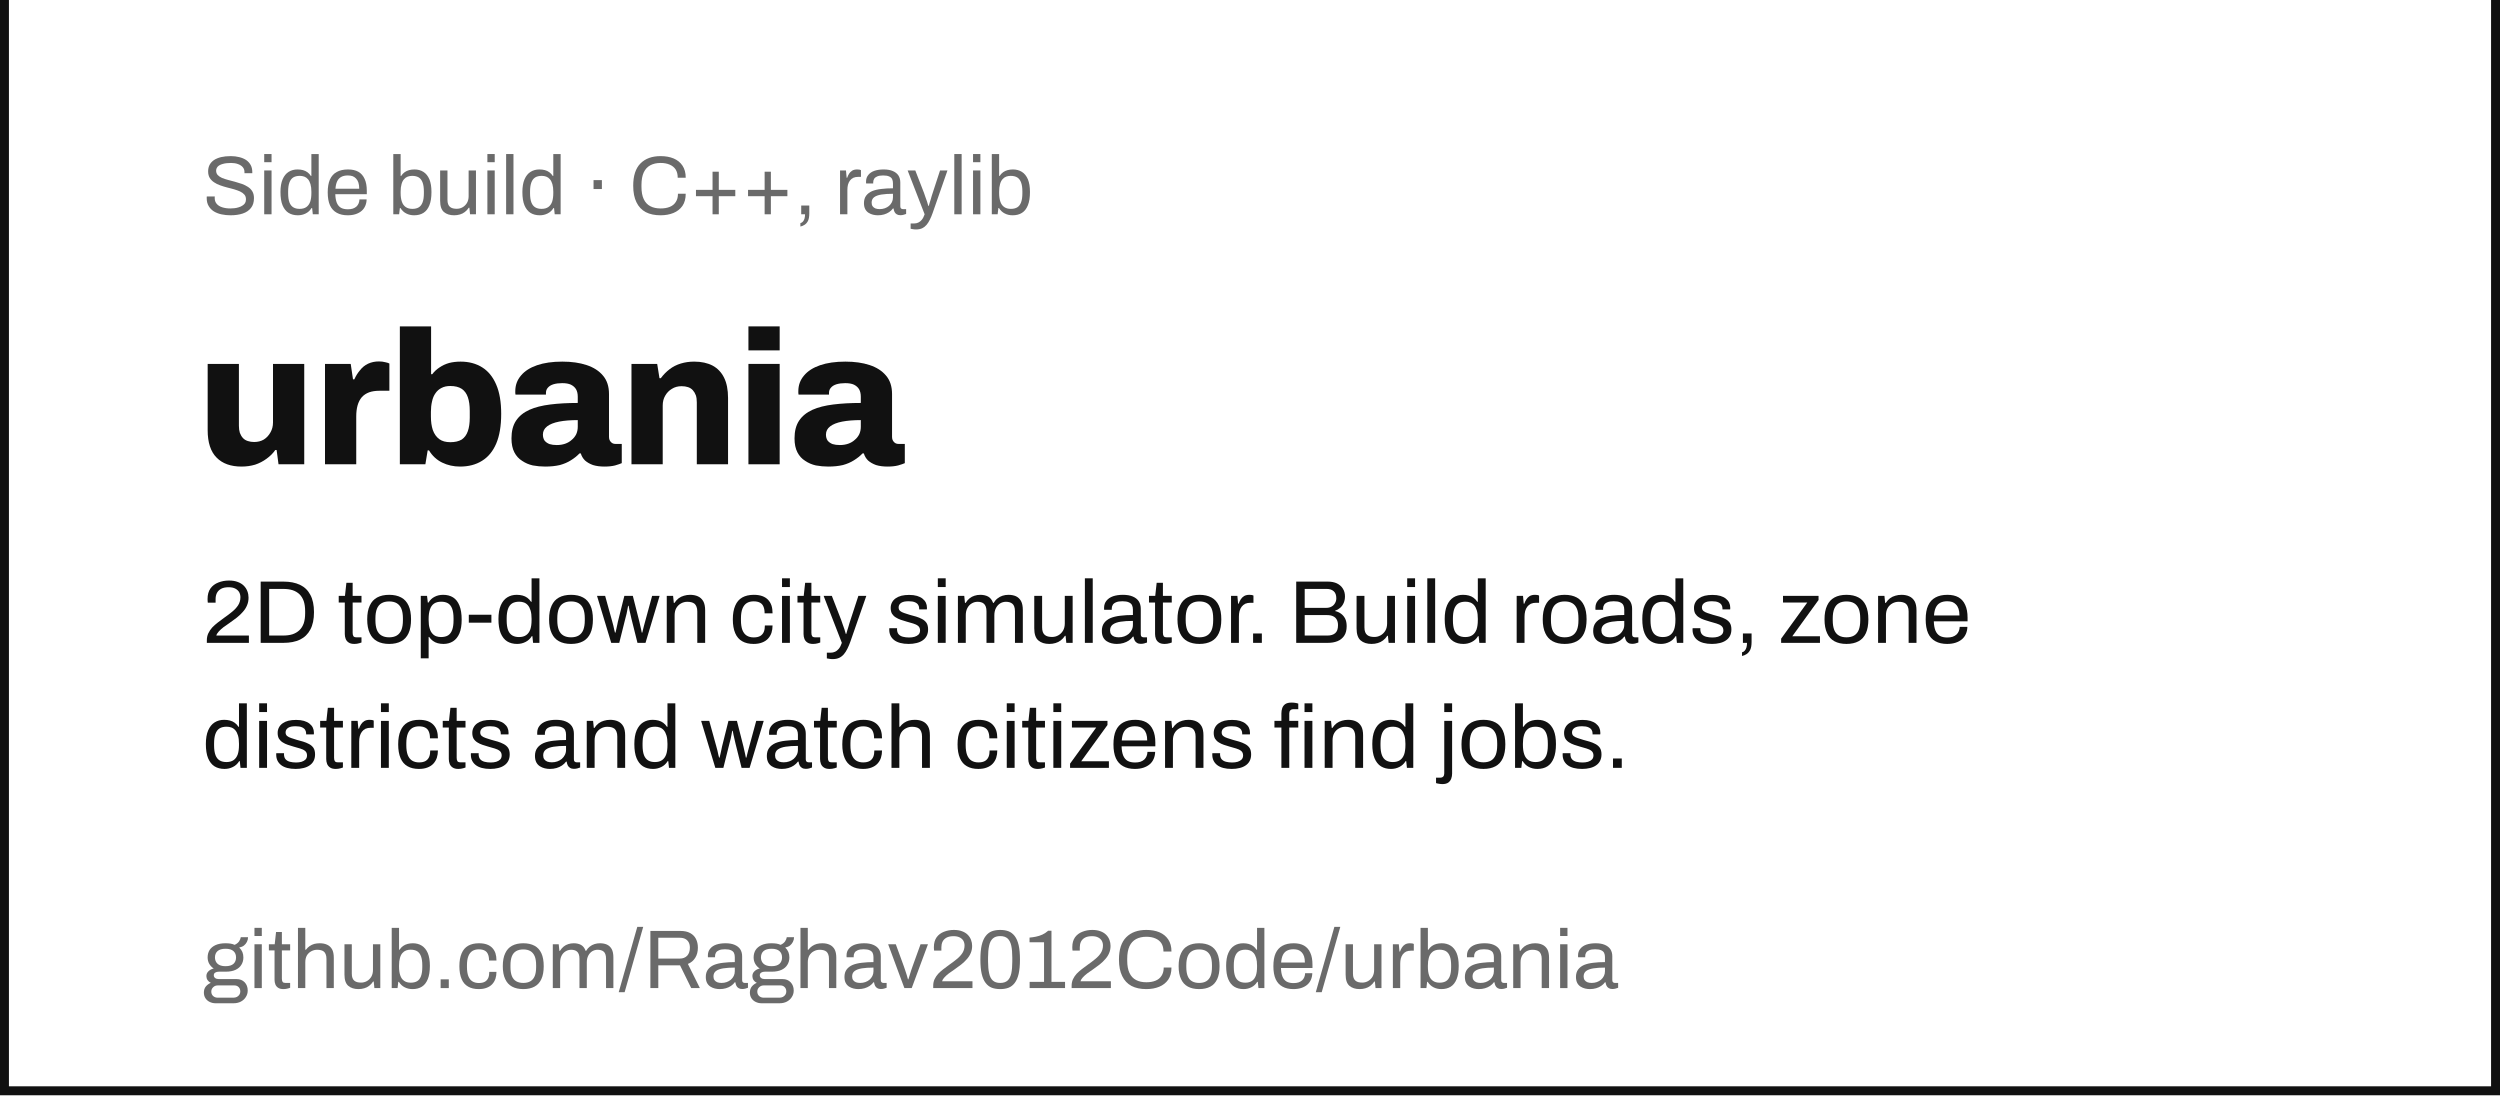
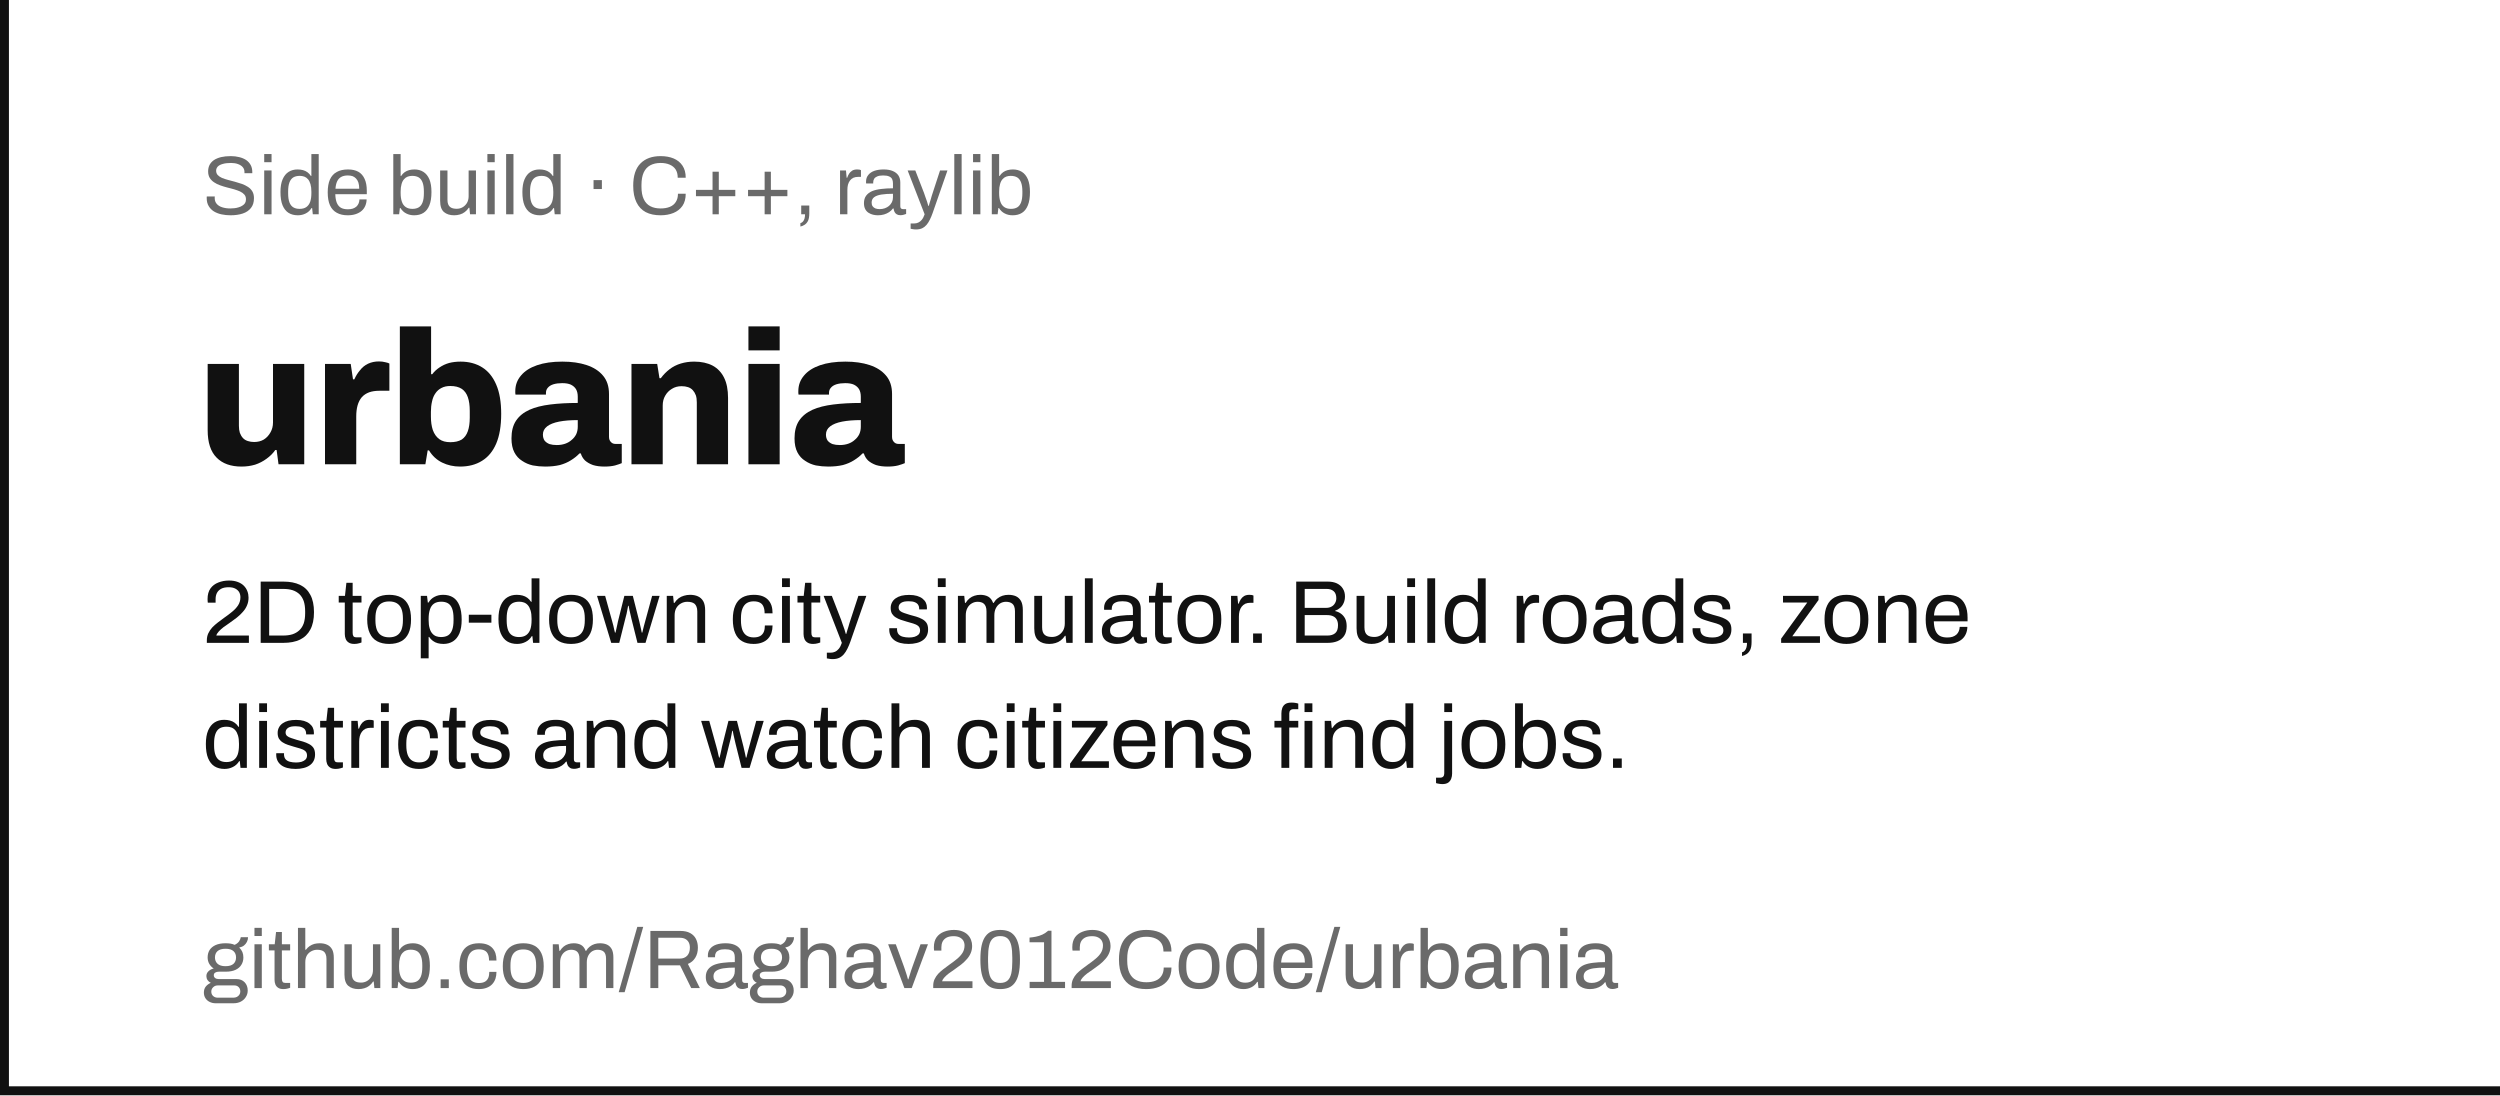
<svg xmlns="http://www.w3.org/2000/svg" viewBox="0 0 420 184" width="420" height="184" role="img" aria-label="urbania. 2D top-down city simulator. Build roads, zone districts and watch citizens find jobs. C++, raylib. github.com/Raghav2012Code/urbania">
  <defs>
    <path id="g0" d="m338-12q-56 0-108 11q-51 11-91 35q-40 25-63 64q-24 39-24 96q0 5 0 10q1 5 1 10h96q0-3-1-10q0-6 0-11q0-40 24-68q24-28 66-41q43-14 97-14q24 0 51 3q26 3 50 11q25 7 44 20q20 12 32 30q11 19 11 46q0 34-19 56q-20 23-52 38q-32 14-72 26q-41 11-84 22q-43 11-84 26q-40 14-72 36q-32 21-52 53q-19 32-19 78q0 43 17 77q18 34 52 58q35 23 86 36q51 12 117 12q54 0 101-12q46-11 82-34q35-24 55-60q20-36 20-87v-12h-94v15q0 34-21 58q-21 24-58 37q-36 13-82 13q-60 0-100-12q-40-11-60-32q-19-22-19-49q0-31 19-52q20-21 52-35q32-13 73-24q41-11 83-22q43-12 84-26q40-15 72-36q33-22 52-54q19-33 19-80q0-73-36-118q-36-46-99-67q-63-21-146-21z" />
    <path id="g1" d="m69 625v98h88v-98zm0-625v526h88v-526z" />
    <path id="g2" d="m248-12q-65 0-112 29q-46 29-72 91q-25 61-25 159q0 93 26 153q26 60 72 89q46 29 107 29q35 0 65-8q30-8 53-25q24-17 42-45h6v263h88v-723h-71l-8 75h-7q-27-44-70-65q-43-22-94-22zm21 77q50 0 81 22q31 22 46 64q14 42 14 104v16q0 54-11 91q-11 37-30 59q-19 22-44 31q-25 9-53 9q-49 0-80-19q-31-20-46-62q-15-41-15-107v-21q0-68 16-110q16-41 47-59q30-18 75-18z" />
    <path id="g3" d="m279-12q-78 0-131 30q-54 29-82 90q-27 61-27 155q0 95 27 155q28 61 82 90q54 30 135 30q74 0 124-28q50-29 75-86q26-56 26-141v-42h-378q2-63 18-103q17-41 50-60q33-18 83-18q34 0 59 8q26 9 44 25q17 16 26 38q9 22 10 48h86q-1-42-16-77q-15-36-44-61q-29-25-71-39q-42-14-96-14zm-147 319h285q0 44-10 74q-10 30-29 49q-18 19-42 28q-25 8-56 8q-46 0-78-17q-32-17-49-52q-17-35-21-90z" />
    <path id="g4" d="" />
    <path id="g5" d="m319-12q-53 0-95 22q-42 21-69 65h-7l-9-75h-70v723h88v-263h6q18 28 42 45q24 17 54 25q30 8 64 8q61 0 107-29q46-29 72-89q25-60 25-153q0-98-25-159q-25-62-71-91q-46-29-112-29zm-21 77q45 0 76 18q30 18 46 59q16 42 16 110v21q0 66-15 107q-15 42-46 62q-31 19-80 19q-28 0-53-9q-25-9-44-31q-20-22-30-59q-11-37-11-91v-16q0-62 15-104q14-42 46-64q31-22 80-22z" />
    <path id="g6" d="m232-12q-76 0-122 39q-46 39-46 136v363h88v-351q0-33 8-54q8-21 23-33q15-12 35-17q21-5 45-5q38 0 70 18q32 18 53 52q20 35 20 81v309h88v-526h-71l-8 79h-7q-21-32-48-52q-26-20-58-29q-33-10-70-10z" />
    <path id="g7" d="m69 0v723h88v-723z" />
    <path id="g8" d="m117 303v107h100v-107z" />
    <path id="g9" d="m379-12q-105 0-178 38q-73 39-111 118q-39 78-39 199q0 179 87 267q87 88 242 88q88 0 156-28q68-29 106-86q39-58 39-145h-96q0 60-25 99q-26 39-72 58q-46 20-108 20q-72 0-124-28q-52-28-79-86q-27-59-27-151v-21q0-91 27-148q27-58 79-85q51-27 124-27q64 0 110 19q47 19 72 59q26 39 26 99h93q0-89-39-146q-40-57-108-85q-68-28-155-28z" />
    <path id="ga" d="m275 0v217h-199v76h199v218h75v-218h198v-76h-198v-217z" />
    <path id="gb" d="m79-147v41q19 4 31 19q13 15 19 37q6 23 6 50h-46v105h97v-94q0-58-16-91q-17-32-42-47q-24-15-49-20z" />
    <path id="gc" d="m69 0v526h71l8-87h7q8 25 22 47q14 23 38 38q24 14 59 14q15 0 28-2q12-3 18-6v-81h-33q-34 0-59-11q-24-12-40-33q-16-21-24-50q-7-29-7-62v-293z" />
    <path id="gd" d="m201-12q-29 0-58 7q-29 7-54 23q-25 16-40 44q-15 29-15 72q0 54 26 89q26 35 72 55q47 19 111 26q64 8 139 8v60q0 29-10 50q-10 21-36 32q-25 12-72 12q-45 0-72-12q-26-11-36-29q-11-18-11-40v-15h-85q-1 5-1 10v12q0 48 27 80q26 33 74 50q48 16 110 16q66 0 110-19q45-19 68-54q22-35 22-84v-285q0-19 9-26q9-8 22-8h39v-58q-14-6-31-10q-17-5-39-5q-26 0-43 11q-17 10-26 28q-9 19-12 42h-7q-18-25-46-44q-27-18-61-28q-34-10-74-10zm22 74q32 0 61 10q28 10 50 28q22 19 35 45q13 26 13 57v44q-81 0-138-9q-57-9-88-32q-30-23-30-65q0-27 12-44q12-17 34-26q22-8 51-8z" />
    <path id="ge" d="m114-182q-24 0-42 4q-17 3-23 4v64h44q24 0 47 10q23 10 43 34q20 24 34 66l-204 526h92l105-271q7-19 16-47q10-27 20-56q9-29 15-51h6q4 16 10 36q6 20 13 41q6 22 12 42q7 19 11 34l89 272h89l-178-511q-15-43-33-79q-18-37-40-63q-22-26-53-41q-31-14-73-14z" />
    <path id="gf" d="m237-12q-85 0-131 47q-47 47-47 144v348h164v-325q0-21 5-37q6-16 16-27q10-11 26-16q15-5 33-5q29 0 51 13q22 14 35 38q13 23 13 51v308h164v-527h-135l-10 75h-7q-18-26-46-46q-27-20-60-31q-34-10-71-10z" />
    <path id="g10" d="m62 0v527h135l12-81h7q12 27 30 48q17 22 42 34q26 12 57 12q18 0 33-4q15-3 22-7v-143h-52q-31 0-54-8q-24-9-39-26q-15-18-22-43q-7-25-7-58v-251z" />
    <path id="g11" d="m379-12q-51 0-94 21q-43 21-69 64h-7l-12-73h-134v724h164v-251h6q16 21 39 36q22 15 50 23q28 7 60 7q65 0 113-30q48-30 74-91q26-60 26-153q0-95-26-156q-26-61-75-91q-48-30-115-30zm-51 128q37 0 60 14q22 15 32 44q10 29 10 71v35q0 43-10 72q-10 29-32 44q-23 15-60 15q-27 0-46-10q-20-10-32-28q-13-18-18-43q-6-25-6-55v-24q0-41 10-71q11-31 34-48q22-16 58-16z" />
    <path id="g12" d="m209-12q-33 0-65 6q-31 7-56 24q-26 16-41 45q-15 29-15 73q0 57 24 93q24 36 70 57q45 20 110 28q64 8 144 8v33q0 23-9 39q-9 15-27 24q-17 8-46 8q-26 0-46-6q-19-6-29-18q-10-11-10-27v-9h-160q-1 5-1 9v9q0 47 30 82q29 35 84 54q55 19 133 19q73 0 127-18q55-18 86-55q32-37 32-97v-225q0-17 10-27q9-10 23-10h34v-101q-11-5-35-12q-23-6-56-6q-34 0-60 8q-25 9-42 24q-16 16-22 37h-7q-19-20-45-36q-25-16-58-25q-34-8-77-8zm61 113q24 0 44 7q20 7 34 20q15 12 24 30q8 18 8 39v35q-57 0-98-8q-41-8-63-25q-22-17-22-43q0-19 9-32q10-12 26-18q16-5 38-5z" />
    <path id="g13" d="m62 0v527h135l12-75h7q20 27 46 47q26 20 59 30q33 10 70 10q57 0 97-21q39-21 60-63q21-42 21-107v-348h-164v325q0 22-5 37q-6 16-16 27q-10 11-25 16q-15 5-34 5q-29 0-51-14q-22-13-35-36q-13-22-13-52v-308z" />
    <path id="g14" d="m62 598v126h164v-126zm0-598v527h164v-527z" />
    <path id="g15" d="m50 0v29q0 42 16 77q17 36 44 66q28 29 63 56q35 27 71 53q49 34 90 68q42 34 67 73q25 40 25 89q0 31-14 57q-15 25-44 40q-29 15-74 15q-53 0-85-18q-32-18-47-48q-14-30-14-66v-41h-87q-1 5-2 16q-1 10-1 24q0 74 33 120q33 45 88 66q55 22 119 22q57 0 98-16q41-15 68-42q27-27 40-62q13-34 13-72q0-47-17-86q-16-39-46-72q-29-34-68-65q-40-31-86-63q-32-21-63-44q-31-24-53-48q-22-24-28-46h365v-82z" />
    <path id="g16" d="m86 0v686h256q108 0 184-36q76-36 116-112q41-75 41-195q0-118-41-194q-40-76-116-113q-76-36-184-36zm95 82h159q57 0 102 14q45 15 77 45q32 30 49 77q16 48 16 114v20q0 68-16 116q-17 47-48 77q-32 30-77 45q-45 14-103 14h-159z" />
    <path id="g17" d="m192-12q-41 0-64 16q-23 15-33 40q-10 26-10 55v353h-68v74h70l16 147h70v-147h99v-74h-99v-340q0-25 9-38q9-12 34-12h56v-58q-10-5-24-8q-14-3-28-6q-15-2-28-2z" />
    <path id="g18" d="m285-12q-80 0-135 30q-54 29-82 90q-29 61-29 155q0 95 29 155q28 61 82 90q55 30 135 30q80 0 135-30q54-29 82-90q28-60 28-155q0-94-28-155q-28-61-82-90q-55-30-135-30zm0 74q51 0 85 20q34 20 52 62q17 43 17 108v22q0 66-17 108q-18 42-52 62q-34 20-85 20q-51 0-85-20q-35-20-52-62q-17-42-17-108v-22q0-65 17-108q17-42 52-62q34-20 85-20z" />
    <path id="g19" d="m69-173v699h70l9-75h7q27 44 69 65q42 22 95 22q66 0 112-29q46-29 71-91q25-61 25-159q0-92-25-153q-26-60-72-89q-46-29-107-29q-34 0-64 8q-30 8-54 26q-24 17-42 44h-6v-239zm226 238q49 0 80 19q31 20 46 62q15 41 15 106v21q0 69-16 111q-16 41-46 59q-31 18-76 18q-49 0-80-21q-32-22-46-65q-15-43-15-105v-15q0-55 11-91q10-37 30-59q19-22 44-31q25-9 53-9z" />
    <path id="g1a" d="m40 226v89h253v-89z" />
    <path id="g1b" d="m170 0l-159 526h91l80-289q6-21 12-45q5-25 10-46q6-20 8-31h6q4 19 10 43q5 24 10 46q4 22 7 34l72 288h95l73-288q4-17 9-40q5-22 10-44q6-22 8-39h6q4 16 9 37q5 22 11 44q6 23 11 40l79 290h84l-158-526h-90l-68 272q-4 19-10 44q-6 26-12 52q-5 27-9 47h-6q-2-15-7-38q-4-23-10-51q-6-27-14-54l-68-272z" />
    <path id="g1c" d="m69 0v526h71l8-79h7q21 32 47 52q27 20 60 29q32 10 69 10q50 0 87-17q38-17 60-55q21-38 21-103v-363h-88v351q0 33-9 54q-8 21-22 33q-15 12-36 17q-20 5-45 5q-37 0-70-18q-33-18-53-52q-19-34-19-81v-309z" />
    <path id="g1d" d="m269-12q-76 0-127 30q-52 29-78 90q-27 62-27 155q0 93 27 154q26 61 78 91q53 30 130 30q54 0 94-14q39-14 65-41q26-27 39-65q12-38 12-87h-89q0 46-13 75q-12 30-39 44q-27 15-71 15q-44 0-76-19q-32-20-49-62q-17-42-17-111v-21q0-65 16-108q17-43 49-63q32-20 78-20q45 0 73 16q27 16 40 46q12 30 12 72h86q0-44-12-82q-13-38-39-66q-26-28-66-43q-40-16-96-16z" />
    <path id="g1e" d="m253-12q-54 0-95 11q-41 11-68 32q-27 21-41 50q-14 29-14 66v10q0 4 1 7h87q-1-4-1-7v-6q1-35 18-55q18-20 49-28q31-8 69-8q33 0 61 8q28 9 45 26q16 18 16 45q0 33-22 51q-21 17-56 27q-35 10-73 21q-32 9-64 20q-32 11-57 27q-26 16-42 41q-15 26-15 65q0 35 15 62q14 27 41 46q27 19 65 29q39 9 86 9q50 0 88-11q37-11 62-31q25-20 37-45q12-26 12-55v-11q0-6-1-9h-86v11q0 20-10 38q-11 19-36 30q-26 12-71 12q-29 0-50-4q-21-5-35-14q-14-10-21-22q-7-13-7-29q0-26 17-40q17-14 45-23q29-9 62-20q35-10 72-20q36-11 66-27q31-16 50-43q18-28 18-73q0-42-16-73q-16-31-46-51q-29-20-68-29q-40-10-87-10z" />
    <path id="g1f" d="m69 0v526h71l8-79h7q20 32 45 52q25 20 55 29q30 10 65 10q51 0 88-20q37-21 55-71h6q19 32 44 51q25 20 56 30q31 10 66 10q48 0 84-16q36-17 57-54q20-38 20-101v-367h-88v353q0 32-8 53q-7 21-21 32q-14 12-33 17q-18 5-39 5q-35 0-65-18q-29-18-47-52q-18-34-18-81v-309h-88v353q0 32-8 53q-8 21-21 32q-13 12-32 17q-18 5-38 5q-36 0-66-18q-31-18-49-52q-18-34-18-81v-309z" />
    <path id="g20" d="m89 0v105h98v-105z" />
    <path id="g21" d="m86 0v686h354q59 0 102-20q43-21 66-58q24-37 24-88q0-39-14-72q-14-33-39-55q-25-22-57-33v-4q36-8 65-29q29-21 47-55q17-35 17-85q0-67-28-108q-28-41-75-60q-47-19-108-19zm95 82h258q51 0 83 26q32 27 32 89q0 38-14 63q-14 26-41 38q-27 13-68 13h-250zm0 310h241q34 0 59 14q25 13 39 38q15 24 15 55q0 54-29 79q-29 26-77 26h-248z" />
    <path id="g22" d="m31 0v47l293 405h-272v74h398v-46l-294-406h310v-74z" />
    <path id="g23" d="m69 0v723h88v-263h7q20 27 45 44q25 17 55 26q31 8 67 8q50 0 87-17q38-17 60-55q21-38 21-103v-363h-88v351q0 33-9 54q-8 21-22 33q-15 12-36 17q-20 5-45 5q-37 0-70-18q-33-17-53-50q-19-34-19-83v-309z" />
    <path id="g24" d="m90 0v452h-78v74h78v84q0 31 9 58q9 28 34 46q25 17 70 17q14 0 27-1q14-2 26-4q13-3 23-6v-63h-53q-25 0-36-13q-12-12-12-35v-83h101v-74h-101v-452zm259 625v98h88v-98zm0-625v526h88v-526z" />
    <path id="g25" d="m69 625v98h88v-98zm-23-807q-11 0-24 2q-13 1-25 4q-12 2-20 5v61h45q23 0 35 12q12 13 12 36v588h88v-590q0-30-10-57q-10-27-33-44q-24-17-68-17z" />
    <path id="g26" d="m158-182q-38 0-70 16q-32 15-51 44q-19 29-19 69q0 44 24 73q25 29 59 43q-25 12-39 33q-14 22-14 48q0 35 26 59q25 24 62 32q-34 22-54 57q-19 34-19 76q0 50 23 88q24 38 72 60q49 22 119 22q32 0 60-4q28-5 50-15q35 16 53 41q17 25 21 51h87q0-30-14-57q-13-26-36-44q-23-17-56-23q25-24 38-54q12-30 12-65q0-50-24-88q-23-39-70-61q-47-22-118-22h-82q-27 0-44-11q-17-10-17-33q0-20 17-33q17-12 44-12h214q58 0 95-38q37-39 37-99q0-43-22-77q-21-35-60-56q-38-20-89-20zm25 67h189q23 0 42 9q19 10 30 27q11 17 11 37q0 34-20 54q-20 20-50 20h-202q-32 0-54-22q-22-21-22-52q0-33 22-53q22-20 54-20zm95 378q64 0 95 28q31 28 31 77q0 48-31 76q-31 28-95 28q-64 0-96-28q-31-28-31-76q0-31 14-55q14-24 42-37q28-13 71-13z" />
    <path id="g27" d="m0-49l223 784h71l-223-784z" />
    <path id="g28" d="m86 0v686h361q70 0 117-26q46-25 69-70q23-46 23-105q0-71-32-122q-32-51-88-73l144-290h-104l-134 273h-261v-273zm95 354h257q57 0 90 35q32 35 32 96q0 38-14 64q-14 26-41 41q-27 14-67 14h-257z" />
    <path id="g29" d="m208 0l-195 526h92l96-263q7-19 16-47q9-29 19-58q9-30 15-53h5q7 22 16 51q9 30 18 58q10 29 17 49l95 263h89l-195-526z" />
    <path id="g2a" d="m287-12q-56 0-100 16q-44 17-75 58q-31 40-47 108q-16 69-16 173q0 104 16 173q16 68 47 108q31 41 75 58q44 16 100 16q56 0 99-16q44-17 75-58q31-40 47-108q16-69 16-173q0-104-16-173q-16-68-47-108q-31-41-75-58q-43-16-99-16zm0 74q57 0 89 29q31 29 44 86q12 57 12 142v46q0 86-12 143q-13 58-44 87q-32 29-89 29q-57 0-89-29q-32-29-44-86q-13-57-13-143v-45q0-85 13-143q12-58 44-87q32-29 89-29z" />
    <path id="g2b" d="m67 0v75h173v475h-174v56q37 3 76 11q40 8 78 25q38 18 69 46h40v-613h163v-75z" />
  </defs>
  <rect width="420" height="184" fill="#ffffff" />
  <g transform="translate(34.0 36.0) scale(0.014 -0.014)" fill="#6a6a6a">
    <use href="#g0" x="0" />
    <use href="#g1" x="673" />
    <use href="#g2" x="898" />
    <use href="#g3" x="1465" />
    <use href="#g5" x="2222" />
    <use href="#g6" x="2789" />
    <use href="#g1" x="3351" />
    <use href="#g7" x="3576" />
    <use href="#g2" x="3801" />
    <use href="#g8" x="4577" />
    <use href="#g9" x="5119" />
    <use href="#ga" x="5847" />
    <use href="#ga" x="6472" />
    <use href="#gb" x="7097" />
    <use href="#gc" x="7583" />
    <use href="#gd" x="7905" />
    <use href="#ge" x="8450" />
    <use href="#g7" x="8954" />
    <use href="#g1" x="9179" />
    <use href="#g5" x="9404" />
  </g>
  <g transform="translate(33.0 78.0) scale(0.032 -0.032)" fill="#111111">
    <use href="#gf" x="0" />
    <use href="#g10" x="613" />
    <use href="#g11" x="1005" />
    <use href="#g12" x="1622" />
    <use href="#g13" x="2222" />
    <use href="#g14" x="2836" />
    <use href="#g12" x="3108" />
  </g>
  <g transform="translate(34.0 108.0) scale(0.015 -0.015)" fill="#111111">
    <use href="#g15" x="0" />
    <use href="#g16" x="567" />
    <use href="#g17" x="1510" />
    <use href="#g18" x="1807" />
    <use href="#g19" x="2377" />
    <use href="#g1a" x="2944" />
    <use href="#g2" x="3277" />
    <use href="#g18" x="3844" />
    <use href="#g1b" x="4409" />
    <use href="#g1c" x="5132" />
    <use href="#g1d" x="5904" />
    <use href="#g1" x="6423" />
    <use href="#g17" x="6648" />
    <use href="#ge" x="6945" />
    <use href="#g1e" x="7658" />
    <use href="#g1" x="8168" />
    <use href="#g1f" x="8393" />
    <use href="#g6" x="9253" />
    <use href="#g7" x="9815" />
    <use href="#gd" x="10040" />
    <use href="#g17" x="10585" />
    <use href="#g18" x="10882" />
    <use href="#gc" x="11452" />
    <use href="#g20" x="11679" />
    <use href="#g21" x="12165" />
    <use href="#g6" x="12863" />
    <use href="#g1" x="13425" />
    <use href="#g7" x="13650" />
    <use href="#g2" x="13875" />
    <use href="#gc" x="14651" />
    <use href="#g18" x="14973" />
    <use href="#gd" x="15543" />
    <use href="#g2" x="16088" />
    <use href="#g1e" x="16655" />
    <use href="#gb" x="17165" />
    <use href="#g22" x="17651" />
    <use href="#g18" x="18129" />
    <use href="#g1c" x="18699" />
    <use href="#g3" x="19262" />
  </g>
  <g transform="translate(34.0 129.0) scale(0.015 -0.015)" fill="#111111">
    <use href="#g2" x="0" />
    <use href="#g1" x="567" />
    <use href="#g1e" x="792" />
    <use href="#g17" x="1302" />
    <use href="#gc" x="1599" />
    <use href="#g1" x="1931" />
    <use href="#g1d" x="2156" />
    <use href="#g17" x="2675" />
    <use href="#g1e" x="2972" />
    <use href="#gd" x="3691" />
    <use href="#g1c" x="4236" />
    <use href="#g2" x="4799" />
    <use href="#g1b" x="5575" />
    <use href="#gd" x="6288" />
    <use href="#g17" x="6833" />
    <use href="#g1d" x="7130" />
    <use href="#g23" x="7649" />
    <use href="#g1d" x="8421" />
    <use href="#g1" x="8940" />
    <use href="#g17" x="9165" />
    <use href="#g1" x="9462" />
    <use href="#g22" x="9687" />
    <use href="#g3" x="10165" />
    <use href="#g1c" x="10713" />
    <use href="#g1e" x="11276" />
    <use href="#g24" x="11995" />
    <use href="#g1c" x="12501" />
    <use href="#g2" x="13064" />
    <use href="#g25" x="13840" />
    <use href="#g18" x="14063" />
    <use href="#g5" x="14633" />
    <use href="#g1e" x="15200" />
    <use href="#g20" x="15710" />
  </g>
  <g transform="translate(34.0 166.0) scale(0.014 -0.014)" fill="#6a6a6a">
    <use href="#g26" x="0" />
    <use href="#g1" x="556" />
    <use href="#g17" x="781" />
    <use href="#g23" x="1078" />
    <use href="#g6" x="1641" />
    <use href="#g5" x="2203" />
    <use href="#g20" x="2770" />
    <use href="#g1d" x="3047" />
    <use href="#g18" x="3566" />
    <use href="#g1f" x="4136" />
    <use href="#g27" x="4996" />
    <use href="#g28" x="5290" />
    <use href="#gd" x="6007" />
    <use href="#g26" x="6552" />
    <use href="#g23" x="7108" />
    <use href="#gd" x="7671" />
    <use href="#g29" x="8216" />
    <use href="#g15" x="8720" />
    <use href="#g2a" x="9287" />
    <use href="#g2b" x="9860" />
    <use href="#g15" x="10381" />
    <use href="#g9" x="10948" />
    <use href="#g18" x="11676" />
    <use href="#g2" x="12246" />
    <use href="#g3" x="12813" />
    <use href="#g27" x="13361" />
    <use href="#g6" x="13655" />
    <use href="#gc" x="14217" />
    <use href="#g5" x="14549" />
    <use href="#gd" x="15116" />
    <use href="#g1c" x="15661" />
    <use href="#g1" x="16224" />
    <use href="#gd" x="16449" />
  </g>
-   <path d="M0.75 0V184M419.25 0V184M0 183.25H420" stroke="#111111" stroke-width="1.5" fill="none" />
+   <path d="M0.75 0V184M0 183.25H420" stroke="#111111" stroke-width="1.5" fill="none" />
</svg>
